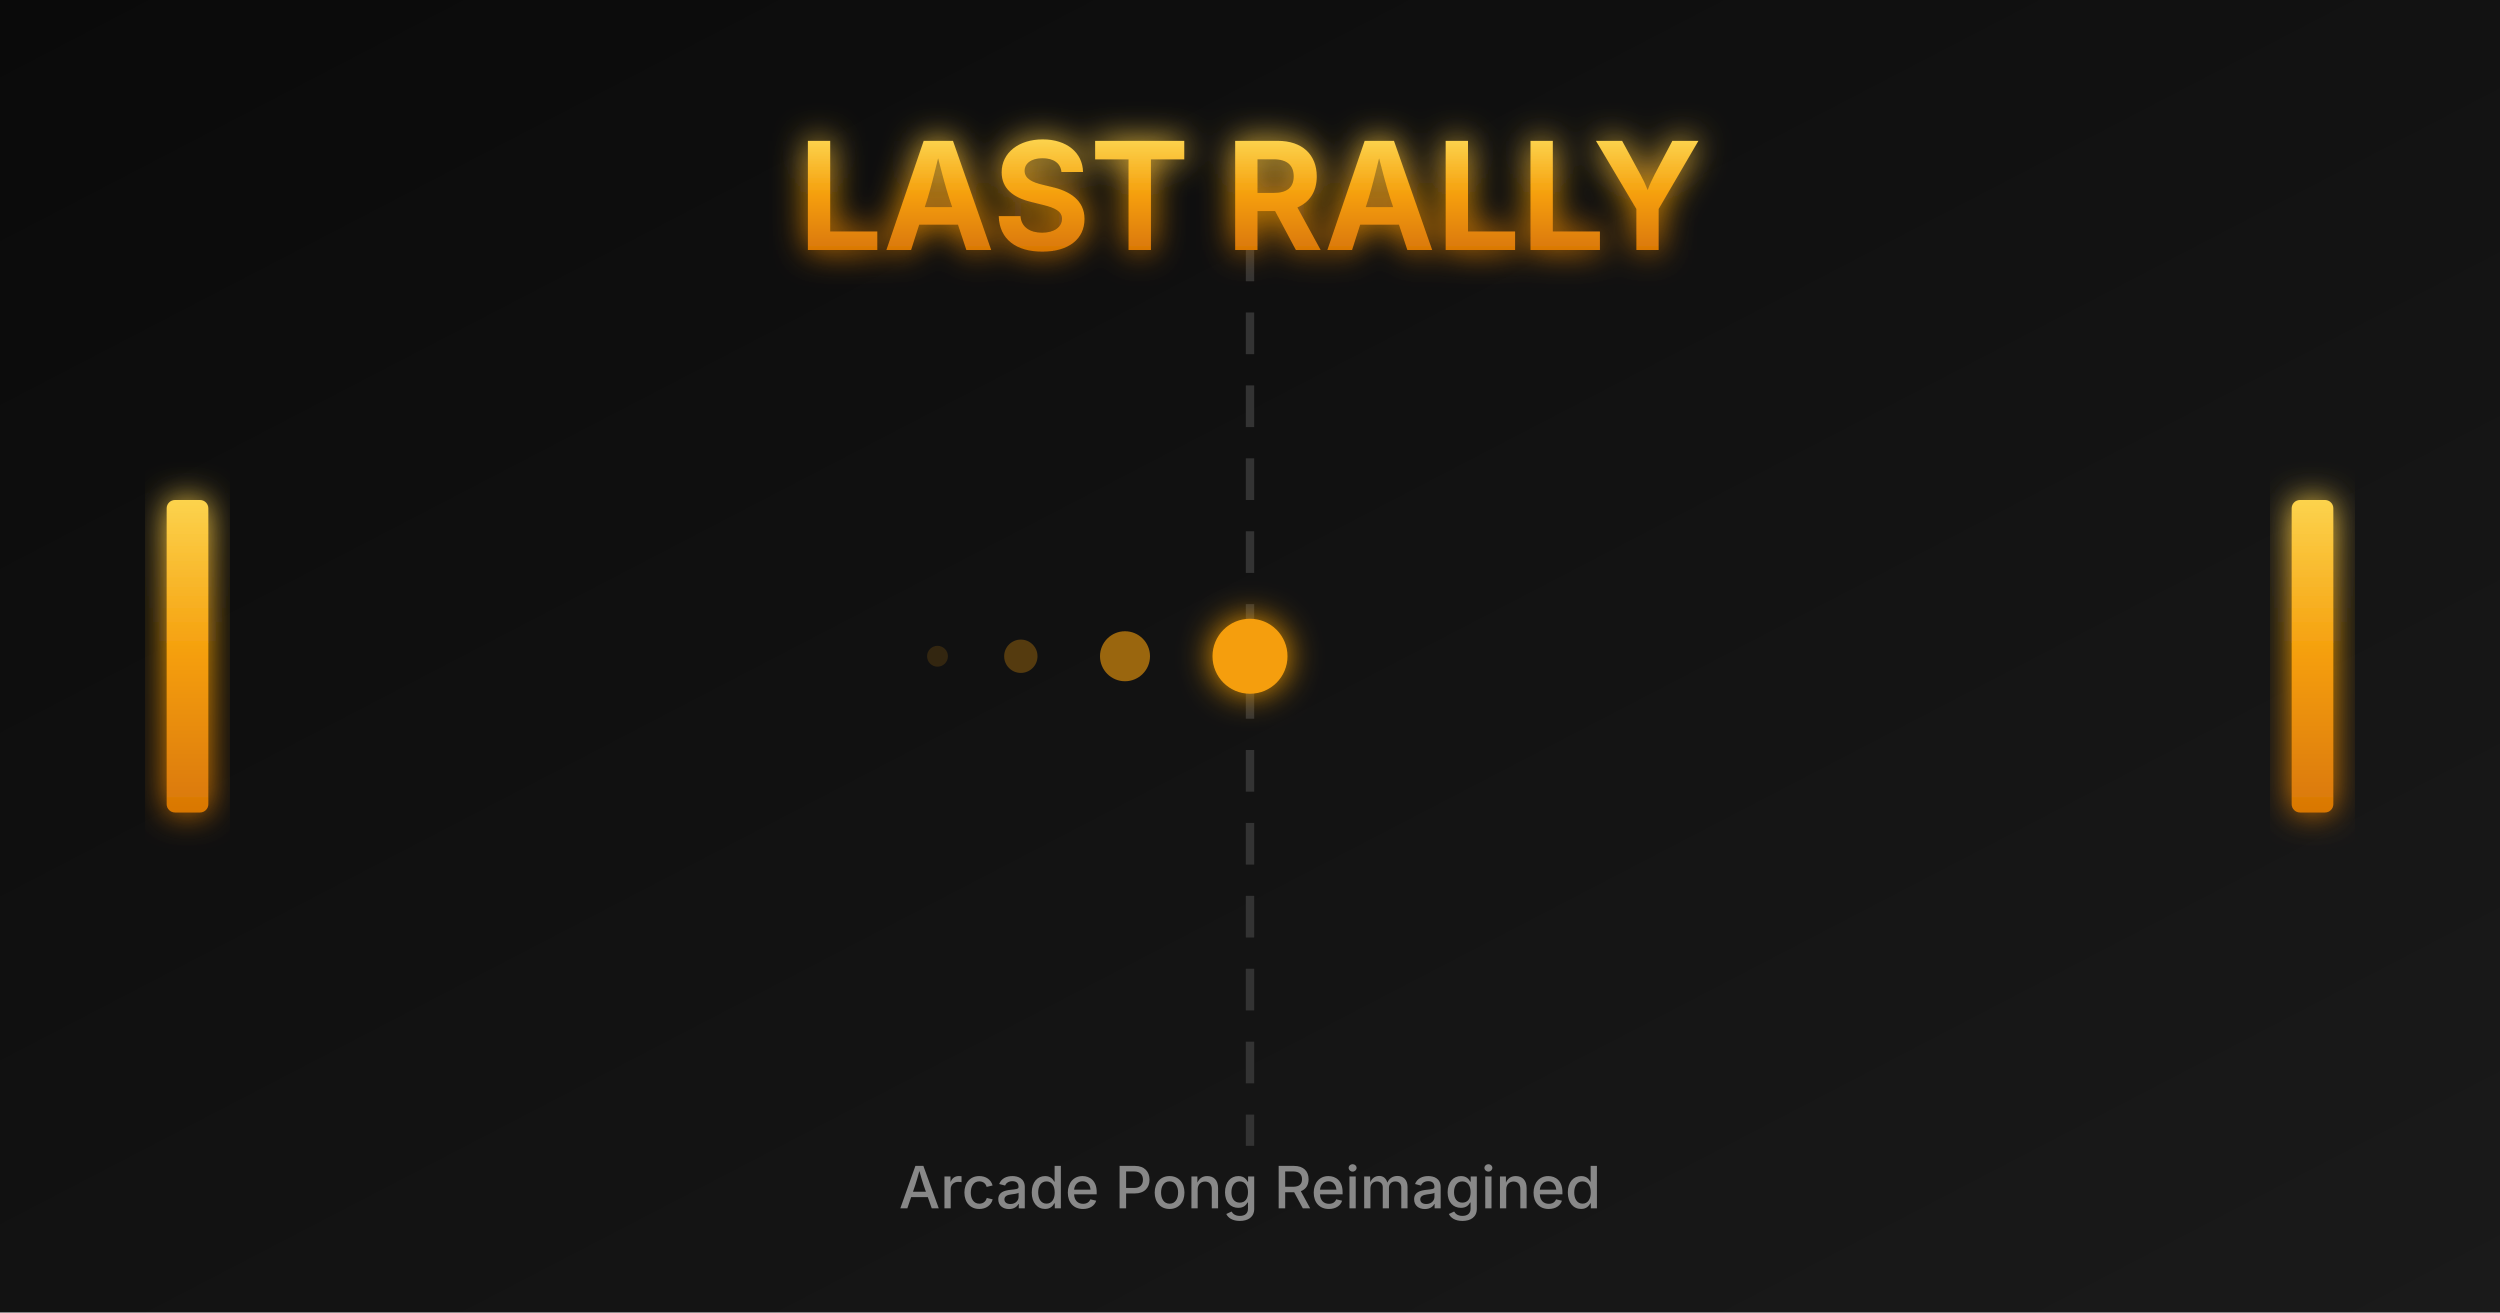
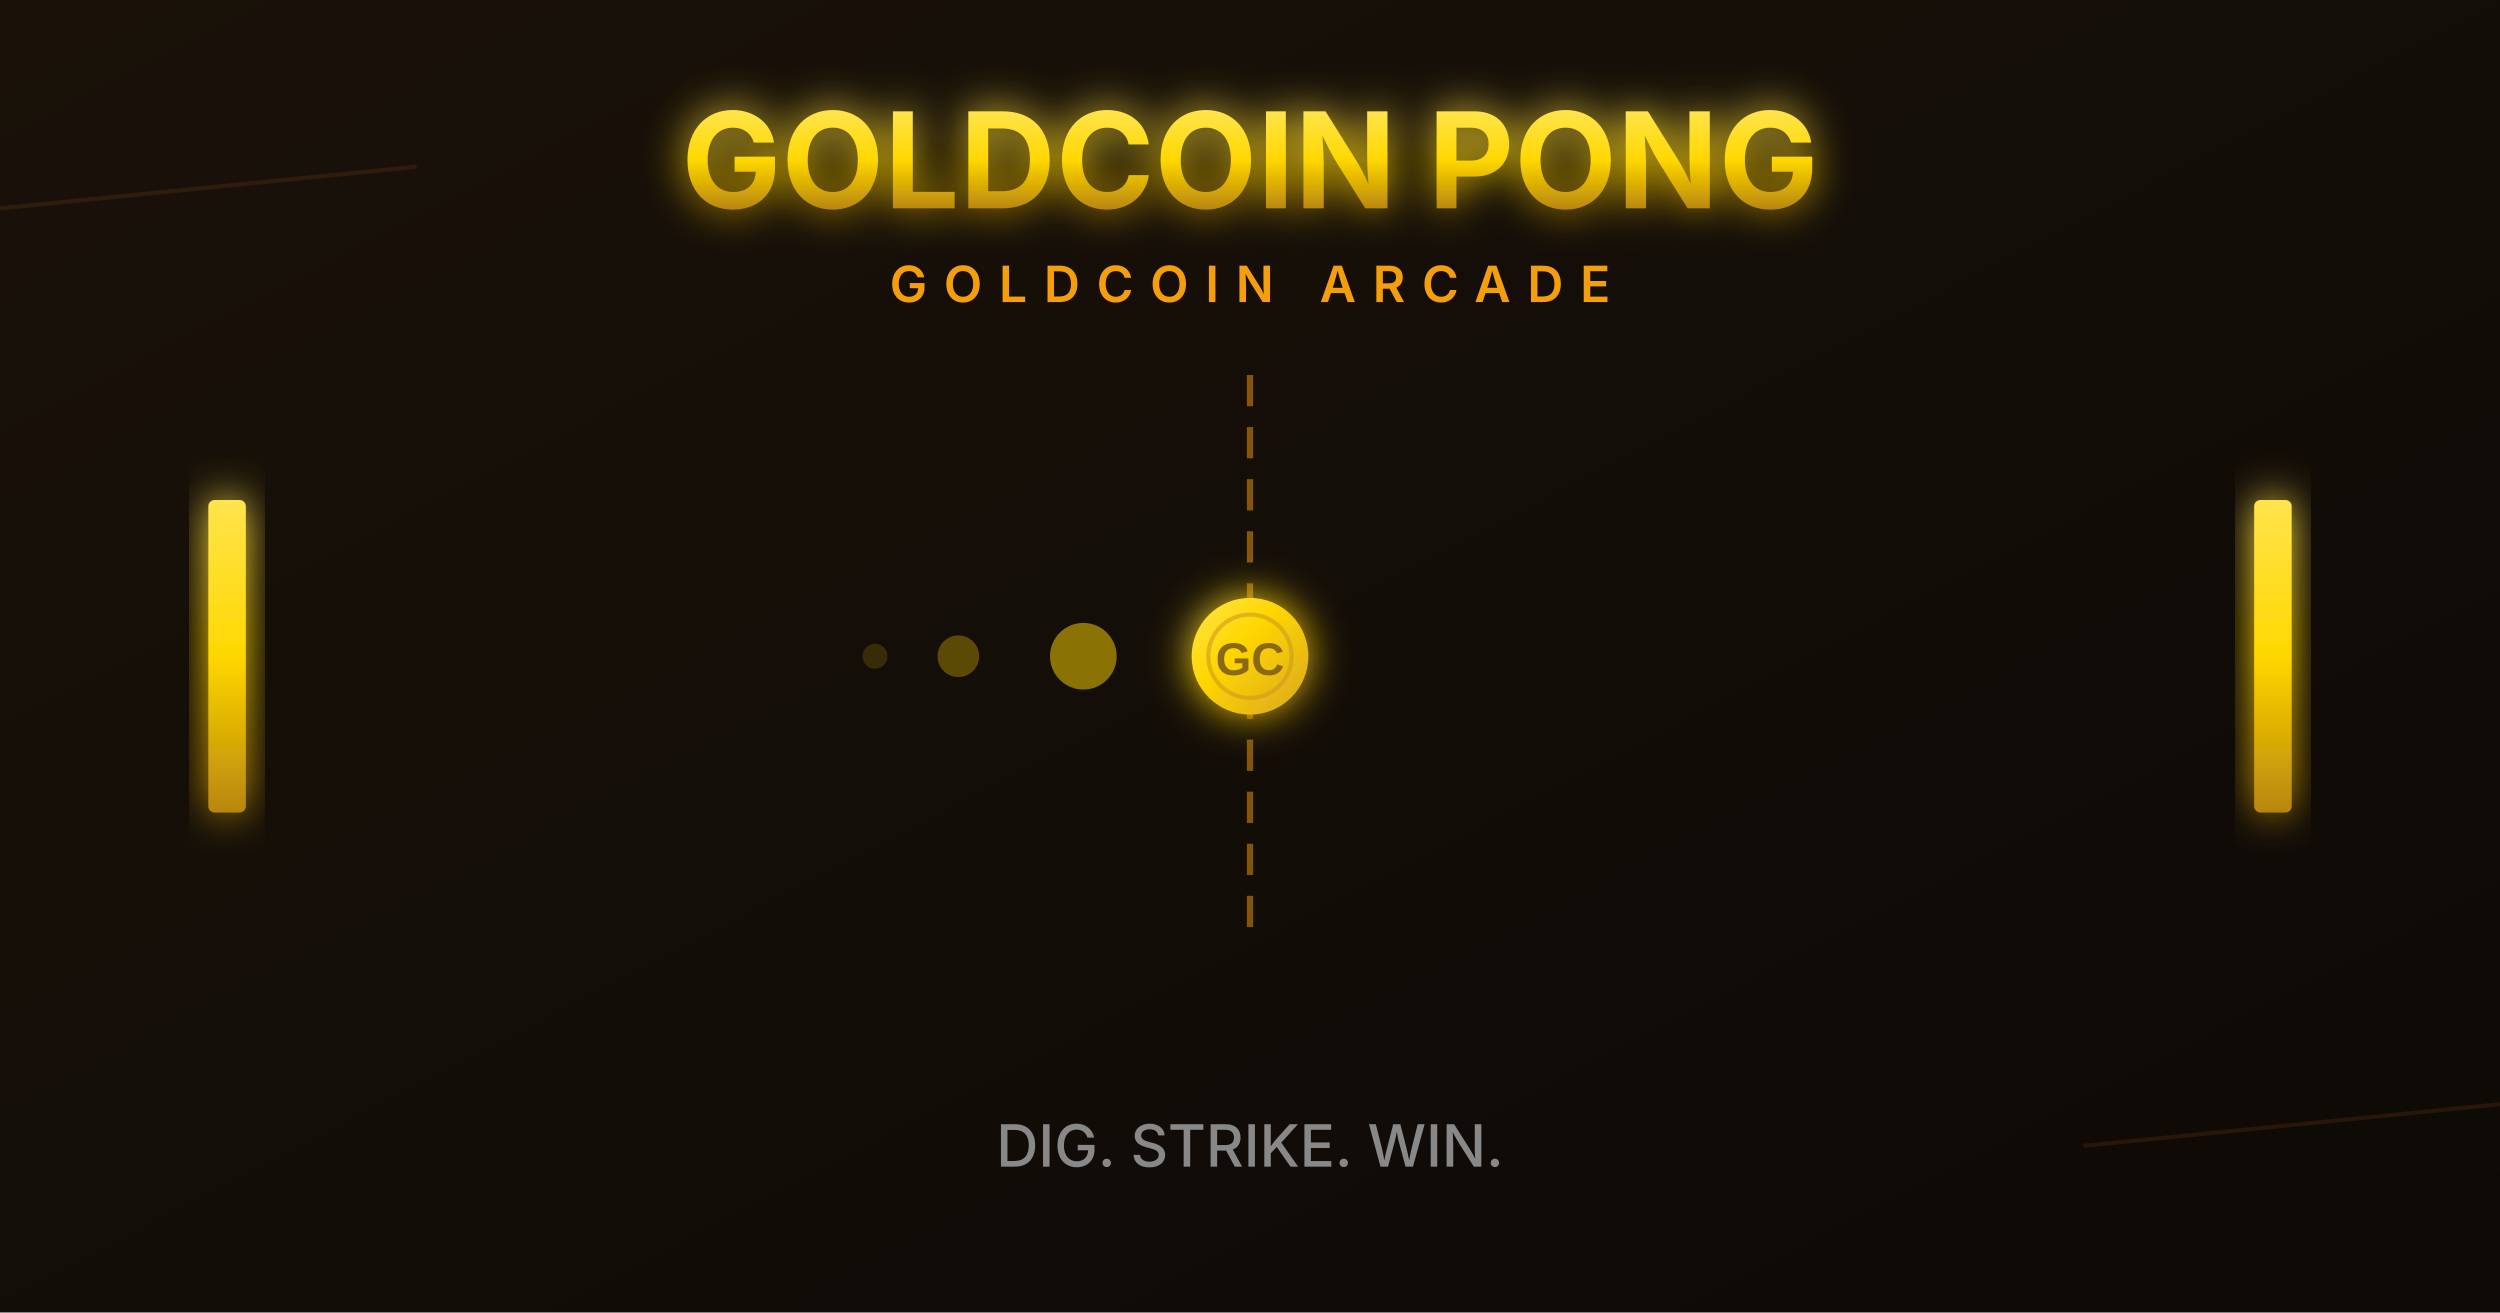
<svg xmlns="http://www.w3.org/2000/svg" width="1200" height="630">
  <defs>
    <linearGradient id="bg" x1="0%" y1="0%" x2="100%" y2="100%">
-       <stop offset="0%" style="stop-color:#0A0A0A" />
-       <stop offset="100%" style="stop-color:#1A1A1A" />
+       <stop offset="0%" style="stop-color:#1A1209" />
+       <stop offset="100%" style="stop-color:#0D0906" />
    </linearGradient>
    <linearGradient id="gold" x1="0%" y1="0%" x2="0%" y2="100%">
-       <stop offset="0%" style="stop-color:#FCD34D" />
-       <stop offset="50%" style="stop-color:#F59E0B" />
-       <stop offset="100%" style="stop-color:#D97706" />
+       <stop offset="0%" style="stop-color:#FFE44D" />
+       <stop offset="50%" style="stop-color:#FFD700" />
+       <stop offset="100%" style="stop-color:#B8860B" />
+     </linearGradient>
+     <linearGradient id="coinFace" x1="0%" y1="0%" x2="100%" y2="100%">
+       <stop offset="0%" style="stop-color:#FFE44D" />
+       <stop offset="40%" style="stop-color:#FFD700" />
+       <stop offset="100%" style="stop-color:#DAA520" />
    </linearGradient>
    <filter id="glow" x="-50%" y="-50%" width="200%" height="200%">
-       <feGaussianBlur stdDeviation="8" result="blur" />
+       <feGaussianBlur stdDeviation="10" result="blur" />
      <feMerge>
        <feMergeNode in="blur" />
        <feMergeNode in="SourceGraphic" />
      </feMerge>
    </filter>
  </defs>
  <rect width="1200" height="630" fill="url(#bg)" />
-   <line x1="600" y1="80" x2="600" y2="550" stroke="#333" stroke-width="4" stroke-dasharray="20,15" />
-   <rect x="80" y="240" width="20" height="150" rx="4" fill="url(#gold)" filter="url(#glow)" />
-   <rect x="1100" y="240" width="20" height="150" rx="4" fill="url(#gold)" filter="url(#glow)" />
-   <circle cx="600" cy="315" r="18" fill="#F59E0B" filter="url(#glow)" />
-   <circle cx="540" cy="315" r="12" fill="#F59E0B" opacity="0.6" />
-   <circle cx="490" cy="315" r="8" fill="#F59E0B" opacity="0.3" />
-   <circle cx="450" cy="315" r="5" fill="#F59E0B" opacity="0.15" />
-   <text x="600" y="120" text-anchor="middle" font-family="system-ui, -apple-system, sans-serif" font-size="72" font-weight="700" fill="url(#gold)" filter="url(#glow)">LAST RALLY</text>
-   <text x="600" y="580" text-anchor="middle" font-family="system-ui, -apple-system, sans-serif" font-size="28" font-weight="500" fill="#888">Arcade Pong Reimagined</text>
+   <line x1="0" y1="100" x2="200" y2="80" stroke="#8B4513" stroke-width="2" opacity="0.2" />
+   <line x1="1000" y1="550" x2="1200" y2="530" stroke="#8B4513" stroke-width="2" opacity="0.2" />
+   <line x1="600" y1="180" x2="600" y2="450" stroke="#F59E0B" stroke-width="3" stroke-dasharray="15,10" opacity="0.5" />
+   <rect x="100" y="240" width="18" height="150" rx="3" fill="url(#gold)" filter="url(#glow)" />
+   <rect x="1082" y="240" width="18" height="150" rx="3" fill="url(#gold)" filter="url(#glow)" />
+   <circle cx="600" cy="315" r="28" fill="url(#coinFace)" filter="url(#glow)" />
+   <circle cx="600" cy="315" r="20" fill="none" stroke="#CD9B1D" stroke-width="2" opacity="0.6" />
+   <text x="600" y="324" text-anchor="middle" fill="#8B6914" font-size="22" font-weight="bold" font-family="Arial, sans-serif">GC</text>
+   <circle cx="520" cy="315" r="16" fill="#FFD700" opacity="0.5" />
+   <circle cx="460" cy="315" r="10" fill="#FFD700" opacity="0.3" />
+   <circle cx="420" cy="315" r="6" fill="#FFD700" opacity="0.15" />
+   <text x="600" y="100" text-anchor="middle" font-family="system-ui, -apple-system, sans-serif" font-size="64" font-weight="700" fill="url(#gold)" filter="url(#glow)">GOLDCOIN PONG</text>
+   <text x="600" y="145" text-anchor="middle" font-family="system-ui, -apple-system, sans-serif" font-size="24" font-weight="600" fill="#F59E0B" letter-spacing="8">GOLDCOIN ARCADE</text>
+   <text x="600" y="560" text-anchor="middle" font-family="system-ui, -apple-system, sans-serif" font-size="28" font-weight="500" fill="#888">DIG. STRIKE. WIN.</text>
</svg>
